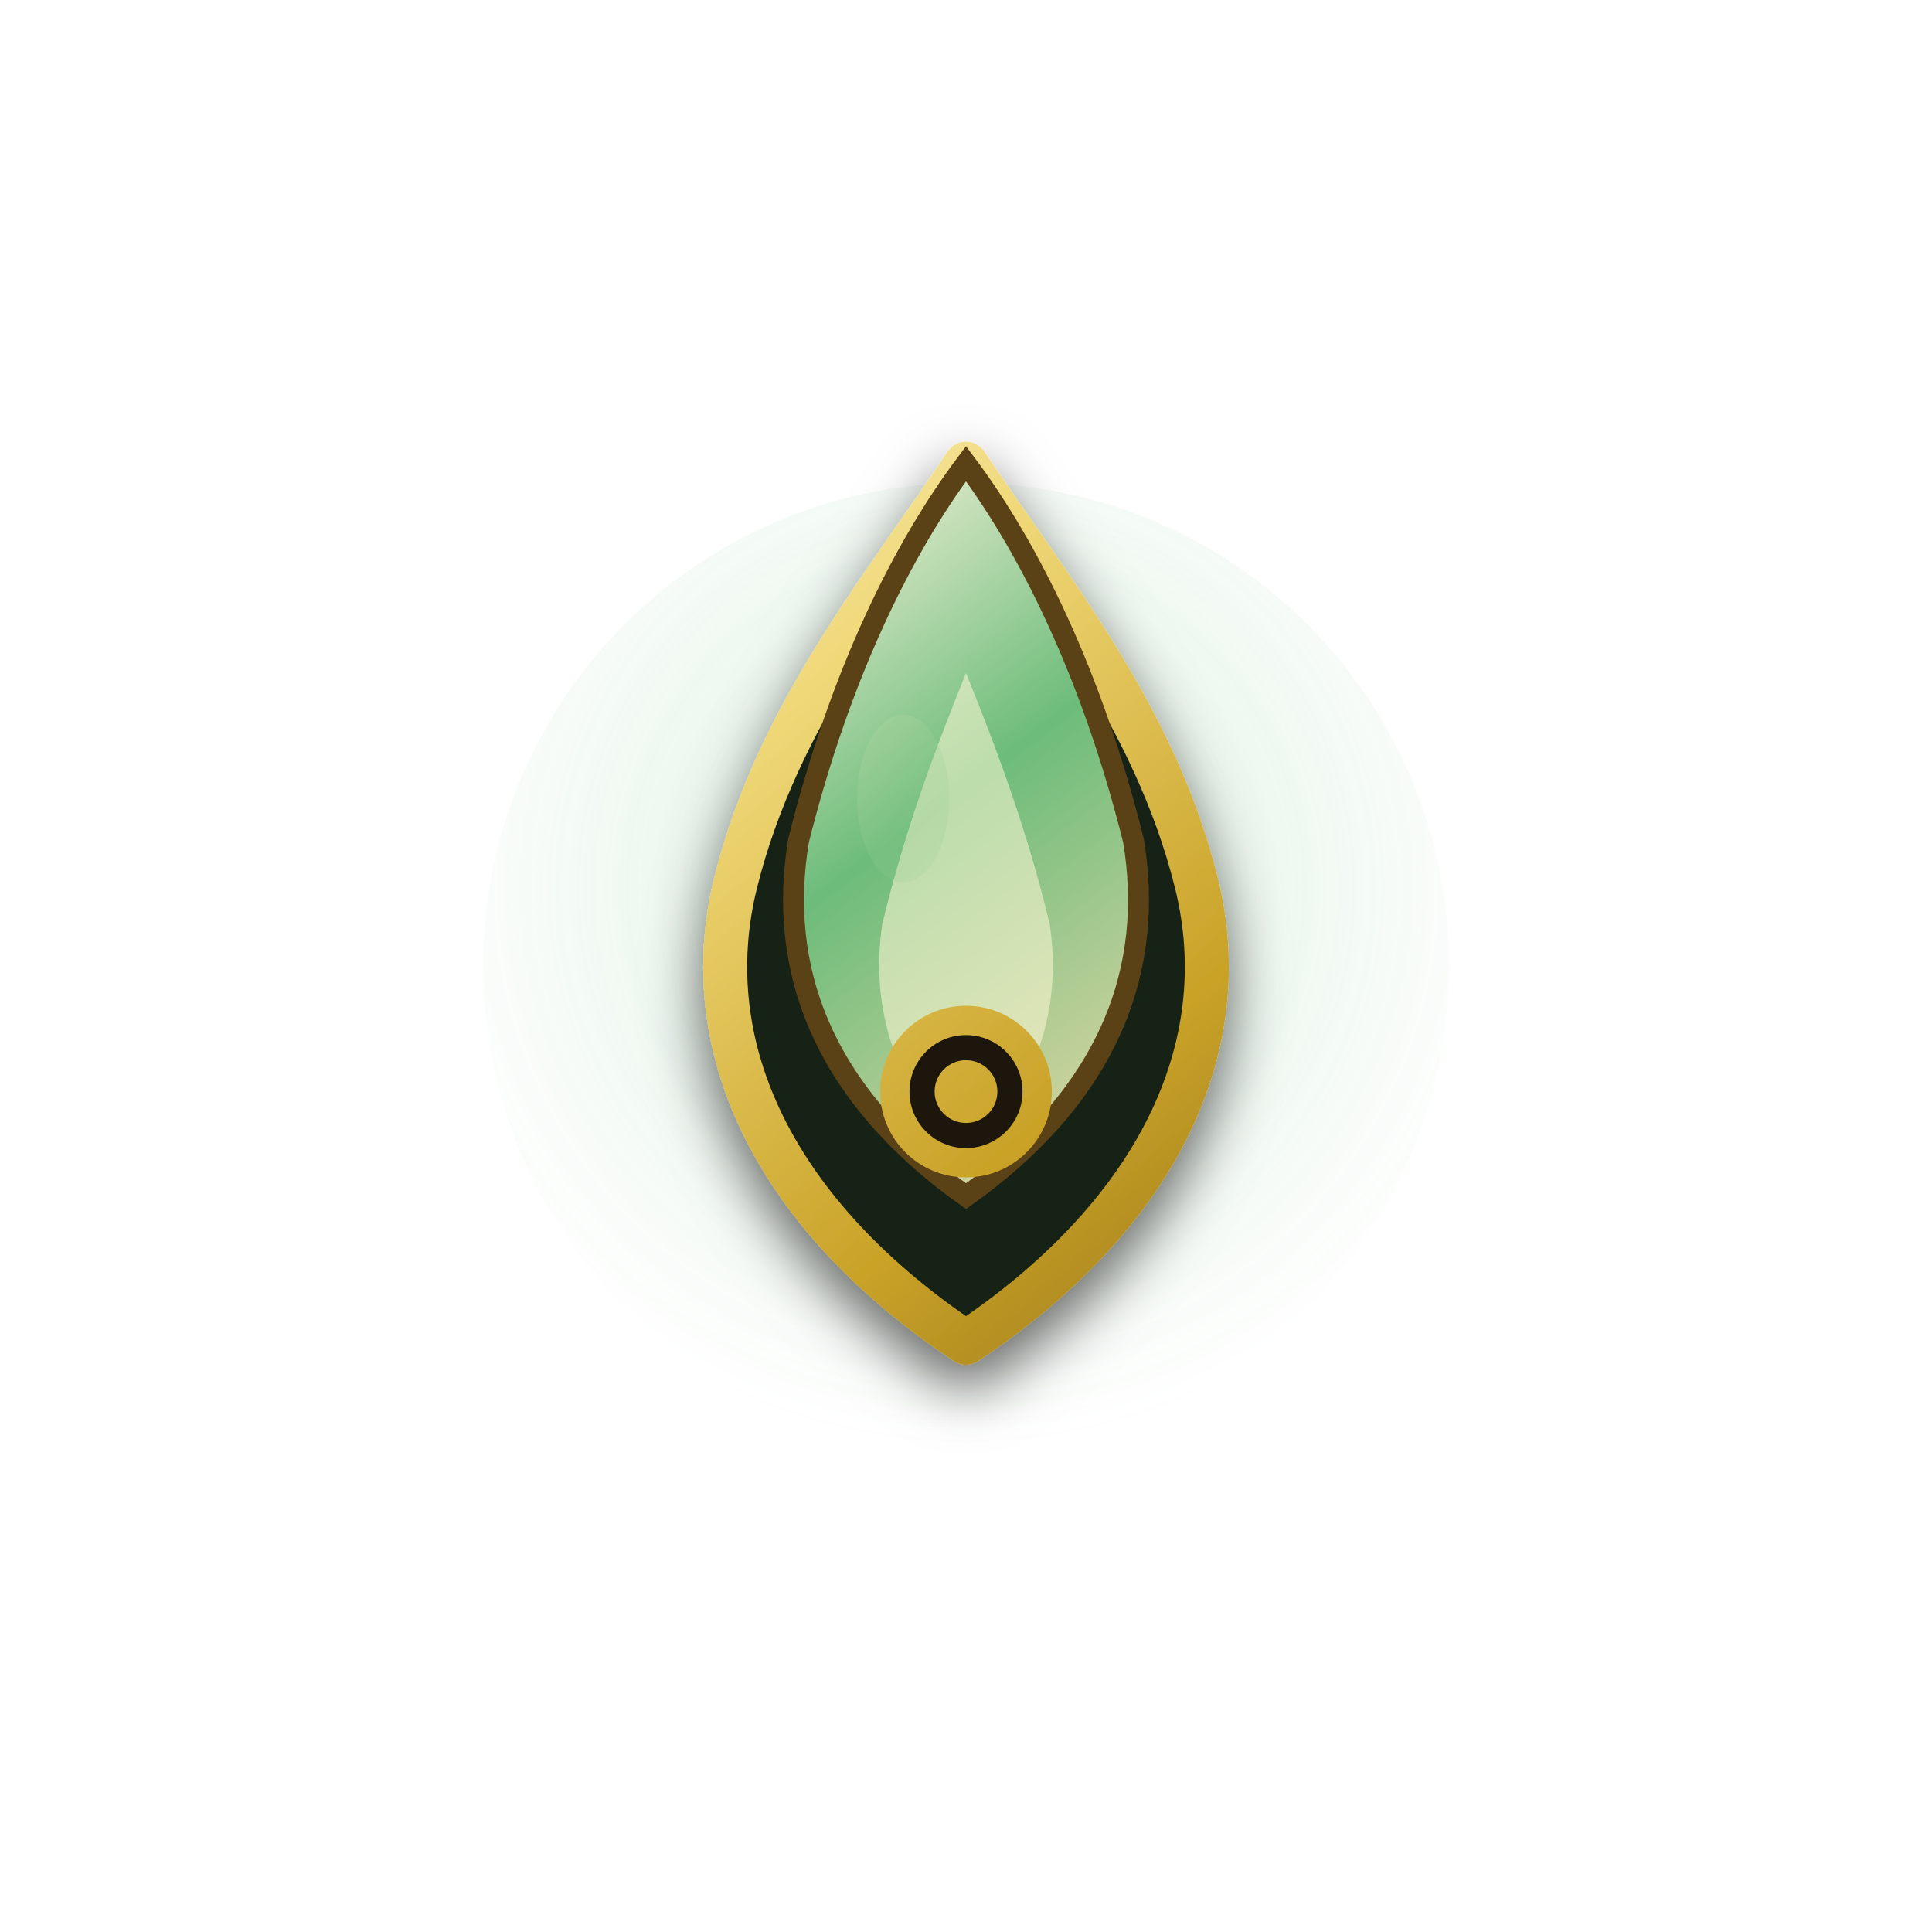
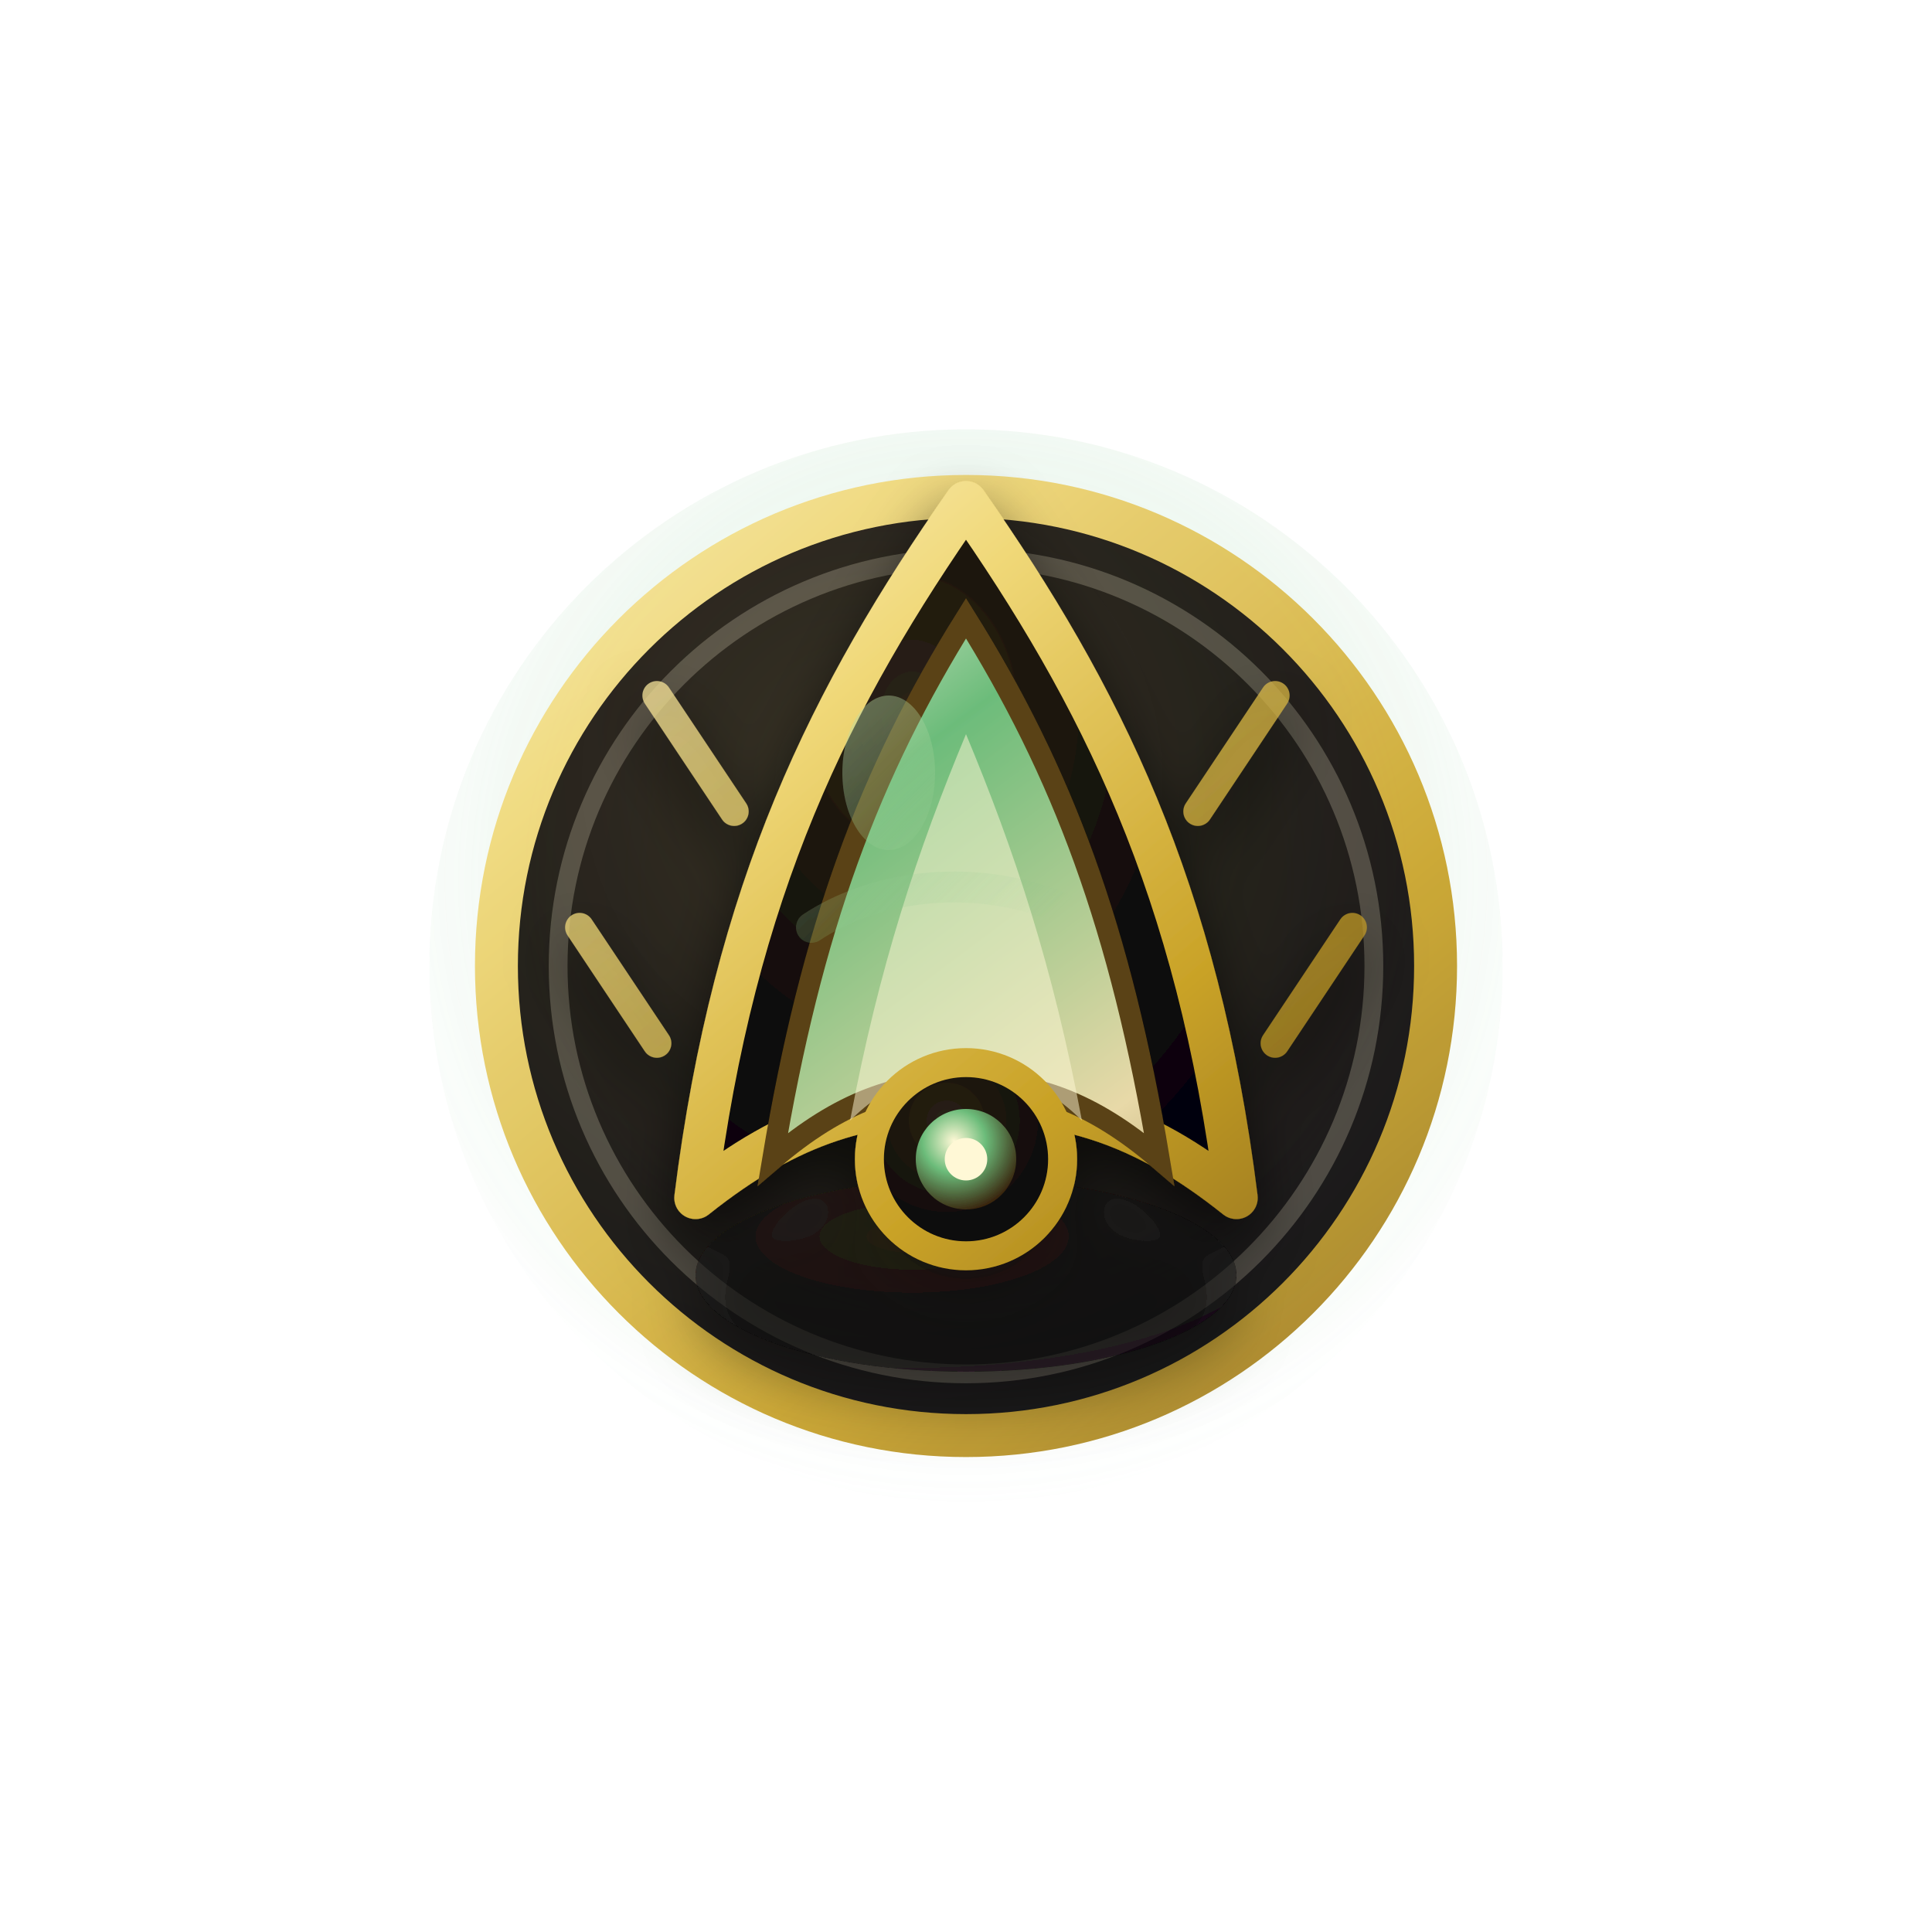
<svg xmlns="http://www.w3.org/2000/svg" viewBox="0 0 72 72" fill="none" aria-hidden="true">
  <defs>
    <radialGradient id="hwalros1-aura" cx="50%" cy="42%" r="58%">
-       <stop stop-color="#6cbc7a" stop-opacity=".55" />
-       <stop offset=".42" stop-color="#6cbc7a" stop-opacity=".18" />
+       <stop stop-color="#6cbc7a" stop-opacity=".62" />
+       <stop offset=".4" stop-color="#6cbc7a" stop-opacity=".22" />
      <stop offset="1" stop-color="#6cbc7a" stop-opacity="0" />
    </radialGradient>
    <linearGradient id="hwalros1-gold" x1="14" y1="10" x2="58" y2="62" gradientUnits="userSpaceOnUse">
      <stop stop-color="#FFF8D6" />
      <stop offset=".28" stop-color="#F0D878" />
      <stop offset=".62" stop-color="#C9A227" />
      <stop offset="1" stop-color="#7A5A18" />
    </linearGradient>
    <linearGradient id="hwalros1-disc" x1="18" y1="14" x2="54" y2="58" gradientUnits="userSpaceOnUse">
      <stop stop-color="#3A2E1A" />
      <stop offset="1" stop-color="#14100A" />
    </linearGradient>
    <linearGradient id="hwalros1-ink" x1="22" y1="16" x2="52" y2="56" gradientUnits="userSpaceOnUse">
-       <stop stop-color="#FFF6E0" />
-       <stop offset=".35" stop-color="#6cbc7a" />
-       <stop offset=".75" stop-color="#E8D9A8" />
+       <stop stop-color="#FFF8E8" />
+       <stop offset=".28" stop-color="#6cbc7a" />
+       <stop offset=".7" stop-color="#E8D9A8" />
      <stop offset="1" stop-color="#8A7038" />
    </linearGradient>
+     <radialGradient id="hwalros1-core" cx="38%" cy="32%" r="70%">
+       <stop stop-color="#FFF8D6" />
+       <stop offset=".45" stop-color="#6cbc7a" />
+       <stop offset="1" stop-color="#3A2810" />
+     </radialGradient>
+     <radialGradient id="hwalros1-deep" cx="40%" cy="30%" r="75%">
+       <stop stop-color="#2A2214" />
+       <stop offset=".55" stop-color="#14100A" />
+       <stop offset="1" stop-color="#060408" />
+     </radialGradient>
    <linearGradient id="hwalros1-shine" x1="20" y1="14" x2="40" y2="34" gradientUnits="userSpaceOnUse">
      <stop stop-color="#FFF6D0" stop-opacity=".95" />
      <stop offset="1" stop-color="#6cbc7a" stop-opacity="0" />
    </linearGradient>
    <filter id="hwalros1-depth" x="-30%" y="-30%" width="160%" height="160%">
-       <feDropShadow dx="0" dy="1.2" stdDeviation="1.4" flood-color="#000" flood-opacity=".6" />
+       <feDropShadow dx="0" dy="1.4" stdDeviation="1.5" flood-color="#000" flood-opacity=".65" />
    </filter>
  </defs>
-   <circle cx="36" cy="36" r="18" fill="url(#hwalros1-aura)" opacity=".8" />
-   <g filter="url(#hwalros1-depth)" transform="translate(36 36) scale(0.78) translate(-36 -36)">
-     <path d="M36 12c4 6 9 12 11 20 2 8-2 16-11 22-9-6-13-14-11-22 2-8 7-14 11-20z" fill="#142018" stroke="url(#hwalros1-gold)" stroke-width="2.1" stroke-linejoin="round" />
-     <path d="M28 30c2-8 5-14 8-18 3 4 6 10 8 18 1 6-1 12-8 17-7-5-9-11-8-17z" fill="url(#hwalros1-ink)" stroke="#5A4214" stroke-width="1" />
-     <path d="M32 34c1.2-5 2.8-9 4-12 1.2 3 2.8 7 4 12 .6 4-.6 8-4 11-3.4-3-4.6-7-4-11z" fill="#FFF8D6" opacity=".55" />
-     <ellipse cx="33" cy="28" rx="2.2" ry="4" fill="url(#hwalros1-shine)" opacity=".85" />
-     <circle cx="36" cy="42" r="3.4" fill="#1A140C" stroke="url(#hwalros1-gold)" stroke-width="1.4" />
-     <circle cx="36" cy="42" r="1.5" fill="url(#hwalros1-gold)" />
+   <circle cx="36" cy="36" r="20" fill="url(#hwalros1-aura)" opacity=".85" />
+   <circle cx="36" cy="36" r="17.5" fill="url(#hwalros1-deep)" stroke="url(#hwalros1-gold)" stroke-width="1.6" opacity=".92" />
+   <circle cx="36" cy="36" r="15.2" fill="none" stroke="#FFF8D6" stroke-width=".7" opacity=".22" />
+   <g filter="url(#hwalros1-depth)" transform="translate(36 36) scale(0.72) translate(-36 -36)">
+     <ellipse cx="36" cy="52" rx="14" ry="5" fill="url(#hwalros1-deep)" opacity=".55" />
+     <path d="M22 48c2-16 7-26 14-36 7 10 12 20 14 36-5-4-9-5-14-5s-9 1-14 5z" fill="url(#hwalros1-deep)" stroke="url(#hwalros1-gold)" stroke-width="2.2" stroke-linejoin="round" />
+     <path d="M26 46c2-12 5-20 10-28 5 8 8 16 10 28-3.5-3-6.5-4-10-4s-6.5 1-10 4z" fill="url(#hwalros1-ink)" stroke="#5A4214" stroke-width="1.1" />
+     <path d="M30 44c1.5-8 3.5-14 6-20 2.5 6 4.5 12 6 20-2-2-4-2.5-6-2.5s-4 .5-6 2.5z" fill="#FFF8D6" opacity=".5" />
+     <path d="M28 34c3-2 8-3 13-1" fill="none" stroke="url(#hwalros1-shine)" stroke-width="1.6" stroke-linecap="round" opacity=".7" />
+     <path d="M20 40 16 34M52 40 56 34M24 28 20 22M48 28 52 22" stroke="url(#hwalros1-gold)" stroke-width="1.5" stroke-linecap="round" opacity=".75" />
+     <circle cx="36" cy="46" r="5" fill="url(#hwalros1-deep)" stroke="url(#hwalros1-gold)" stroke-width="1.5" />
+     <circle cx="36" cy="46" r="2.6" fill="url(#hwalros1-core)" />
+     <circle cx="36" cy="46" r="1.1" fill="#FFF8D6" />
+     <ellipse cx="32" cy="26" rx="2.4" ry="4" fill="url(#hwalros1-shine)" opacity=".85" />
  </g>
</svg>
